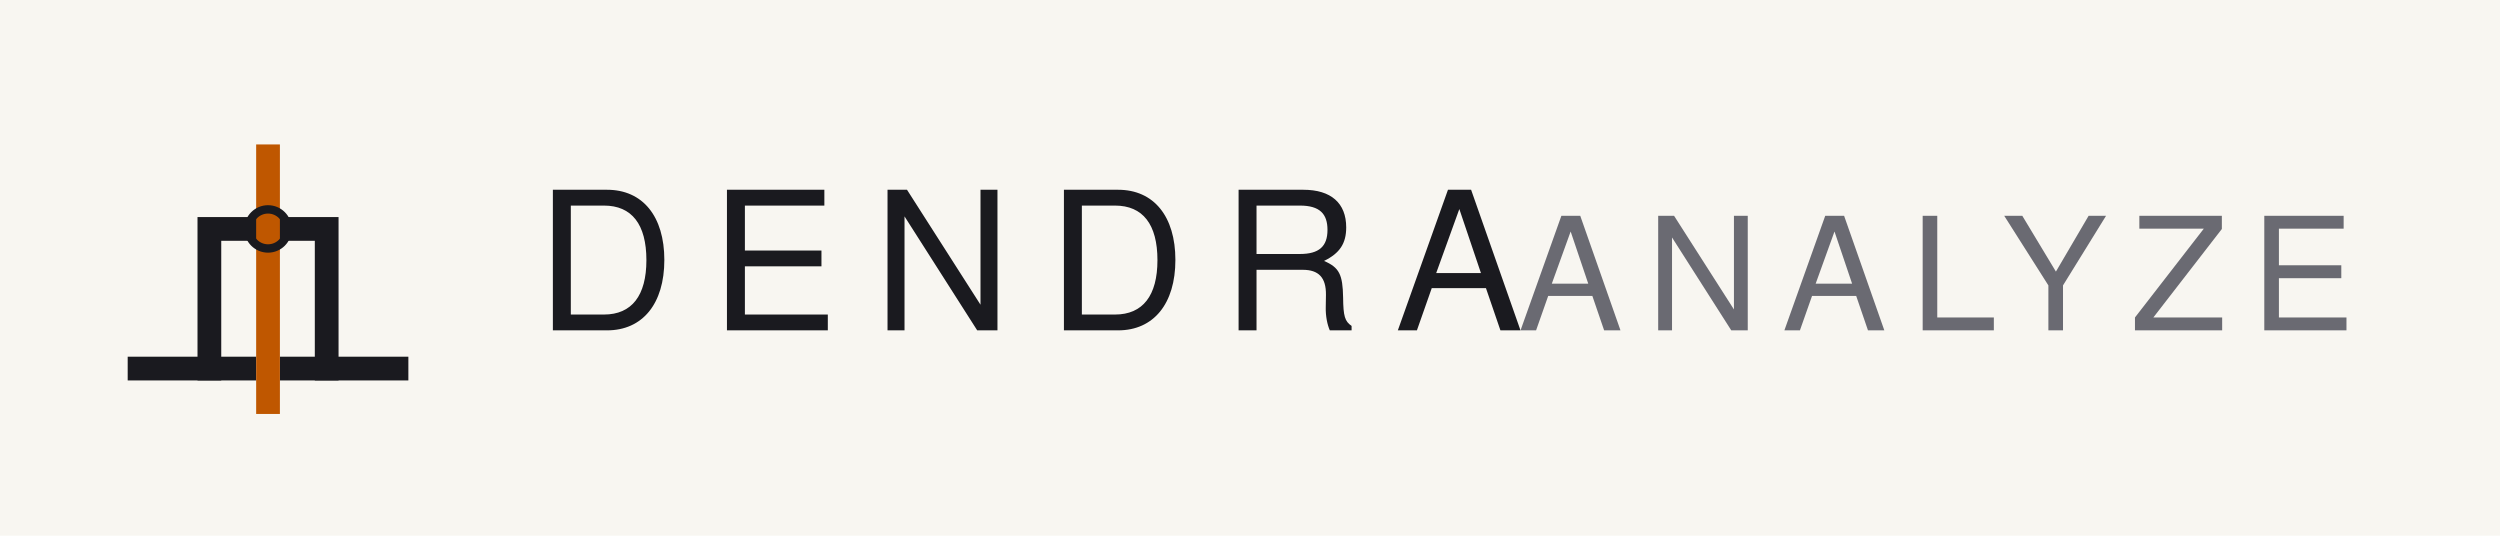
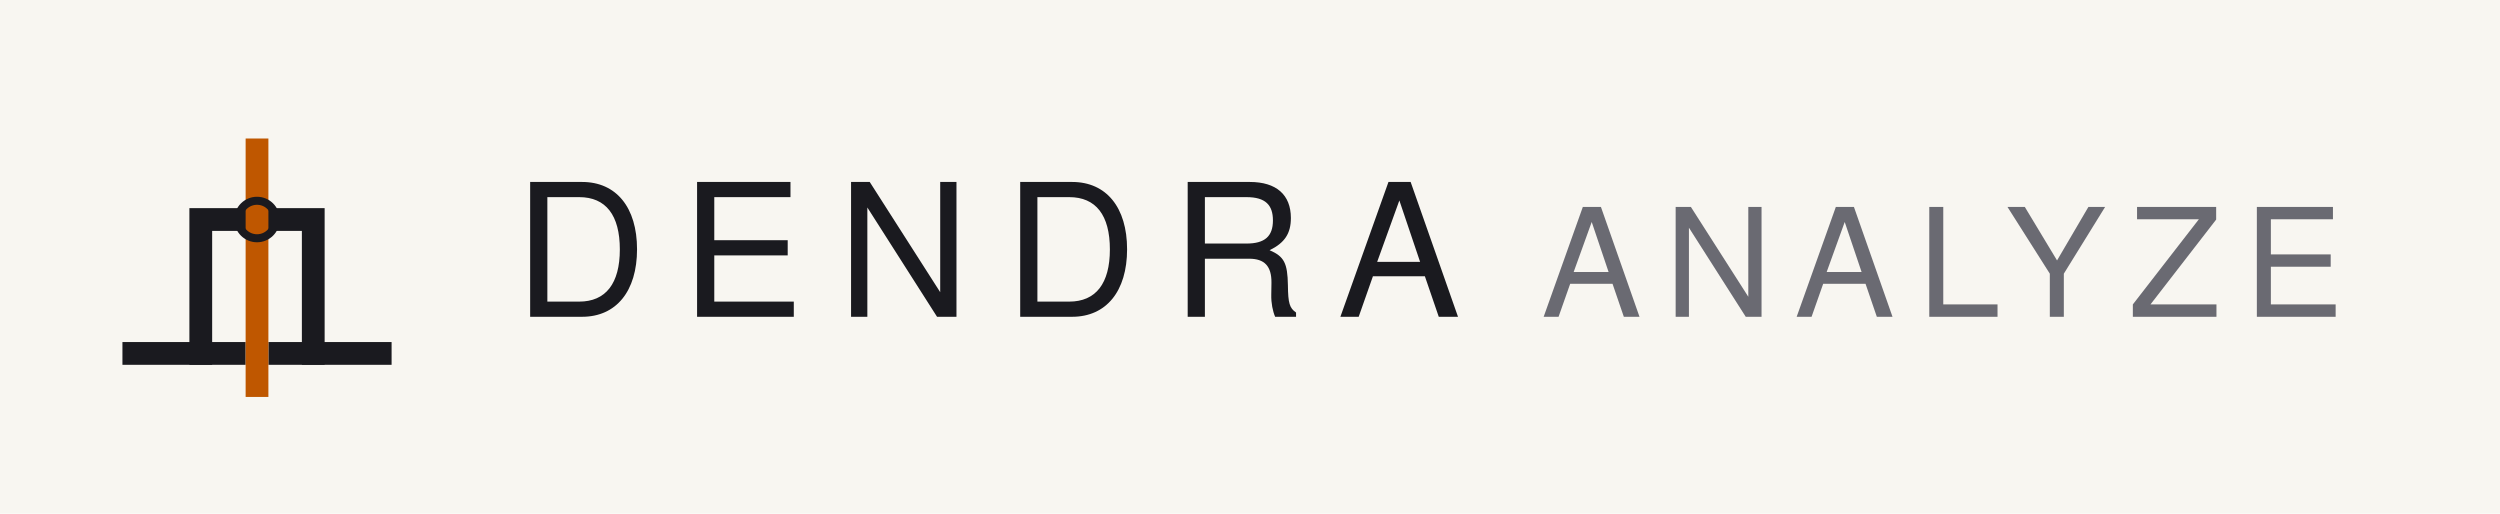
- <svg xmlns="http://www.w3.org/2000/svg" viewBox="0 0 1400 300">
-   <rect width="1400" height="300" fill="#f8f6f1" />
+ <svg xmlns="http://www.w3.org/2000/svg" viewBox="0 0 1460 300">
+   <rect width="1460" height="300" fill="#f8f6f1" />
  <g transform="translate(50, 50) scale(0.391)">
    <line x1="72" y1="400" x2="222" y2="400" stroke="#1a1a1f" stroke-width="34" stroke-linecap="square" />
    <line x1="290" y1="400" x2="440" y2="400" stroke="#1a1a1f" stroke-width="34" stroke-linecap="square" />
    <polyline points="172,400 172,200 340,200 340,400" fill="none" stroke="#1a1a1f" stroke-width="34" stroke-linecap="square" stroke-linejoin="miter" />
    <line x1="256" y1="448" x2="256" y2="96" stroke="#BF5700" stroke-width="34" stroke-linecap="square" />
    <circle cx="256" cy="200" r="28" fill="none" stroke="#1a1a1f" stroke-width="12" />
  </g>
-   <text x="300" y="185" font-family="'Space Grotesk', 'Helvetica Neue', system-ui, sans-serif" font-weight="500" font-size="108" letter-spacing="19.4" fill="#1a1a1f">DENDRA</text>
-   <text x="850" y="185" font-family="'Space Grotesk', 'Helvetica Neue', system-ui, sans-serif" font-weight="400" font-size="88" letter-spacing="13.2" fill="#6a6a72">ANALYZE</text>
+   <text x="300" y="185" font-family="'Space Grotesk', 'Neue Haas Grotesk Display', 'Helvetica Neue', system-ui, sans-serif" font-weight="500" font-size="108" letter-spacing="19.4" fill="#1a1a1f">DENDRA</text>
+   <text x="900" y="185" font-family="'Space Grotesk', 'Neue Haas Grotesk Display', 'Helvetica Neue', system-ui, sans-serif" font-weight="400" font-size="88" letter-spacing="13.2" fill="#6a6a72">ANALYZE</text>
</svg>
